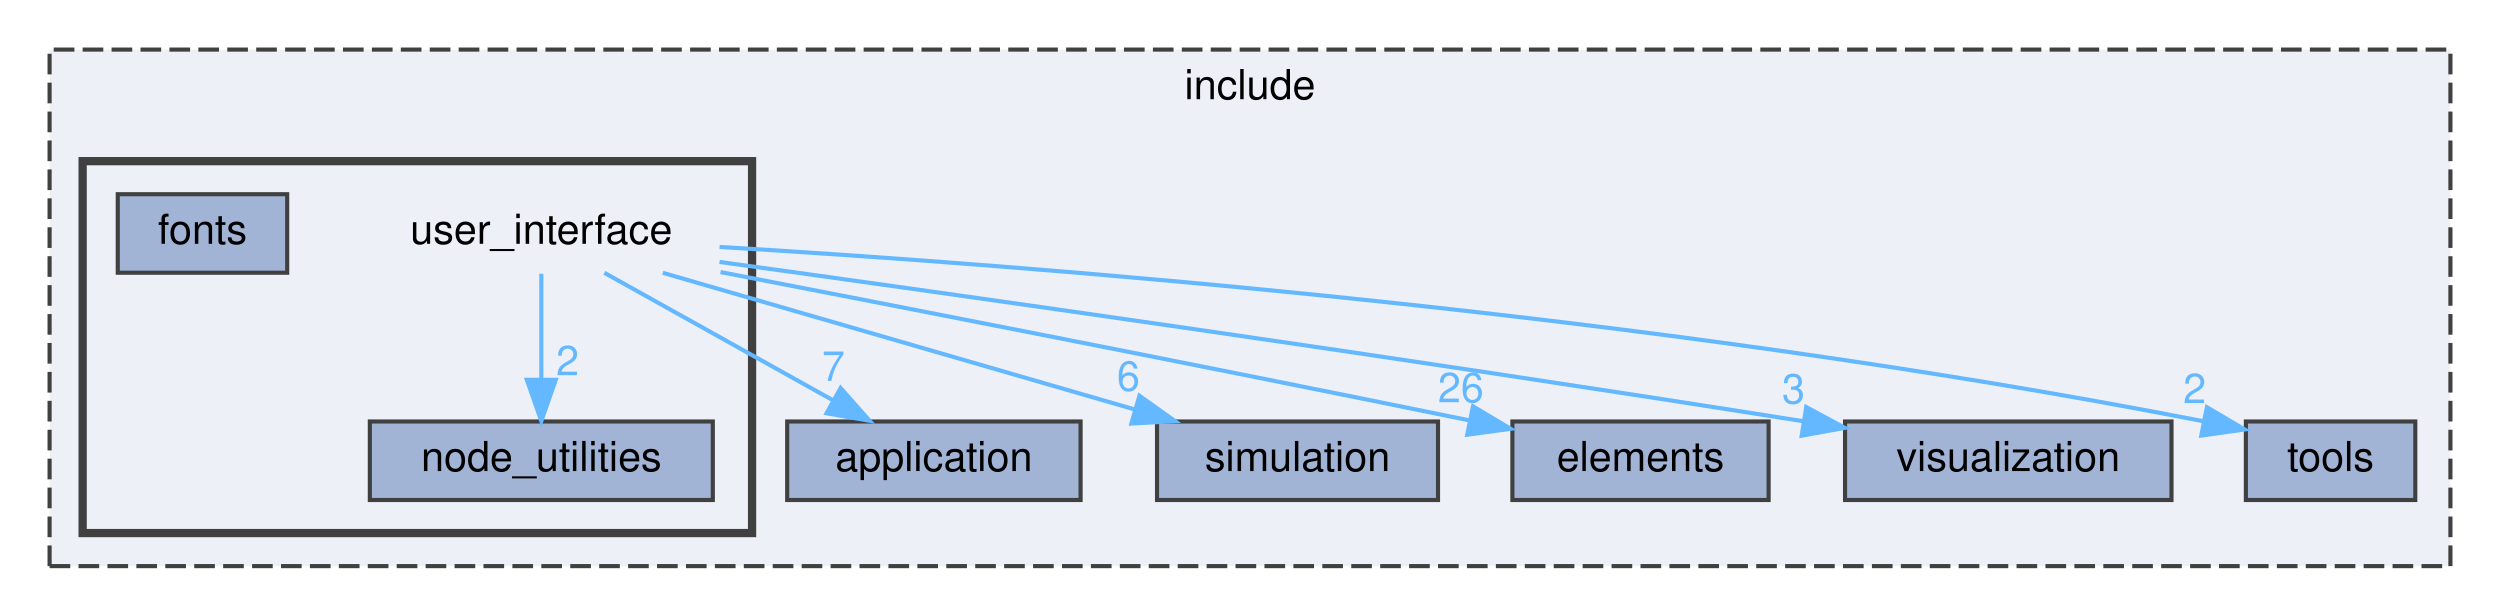
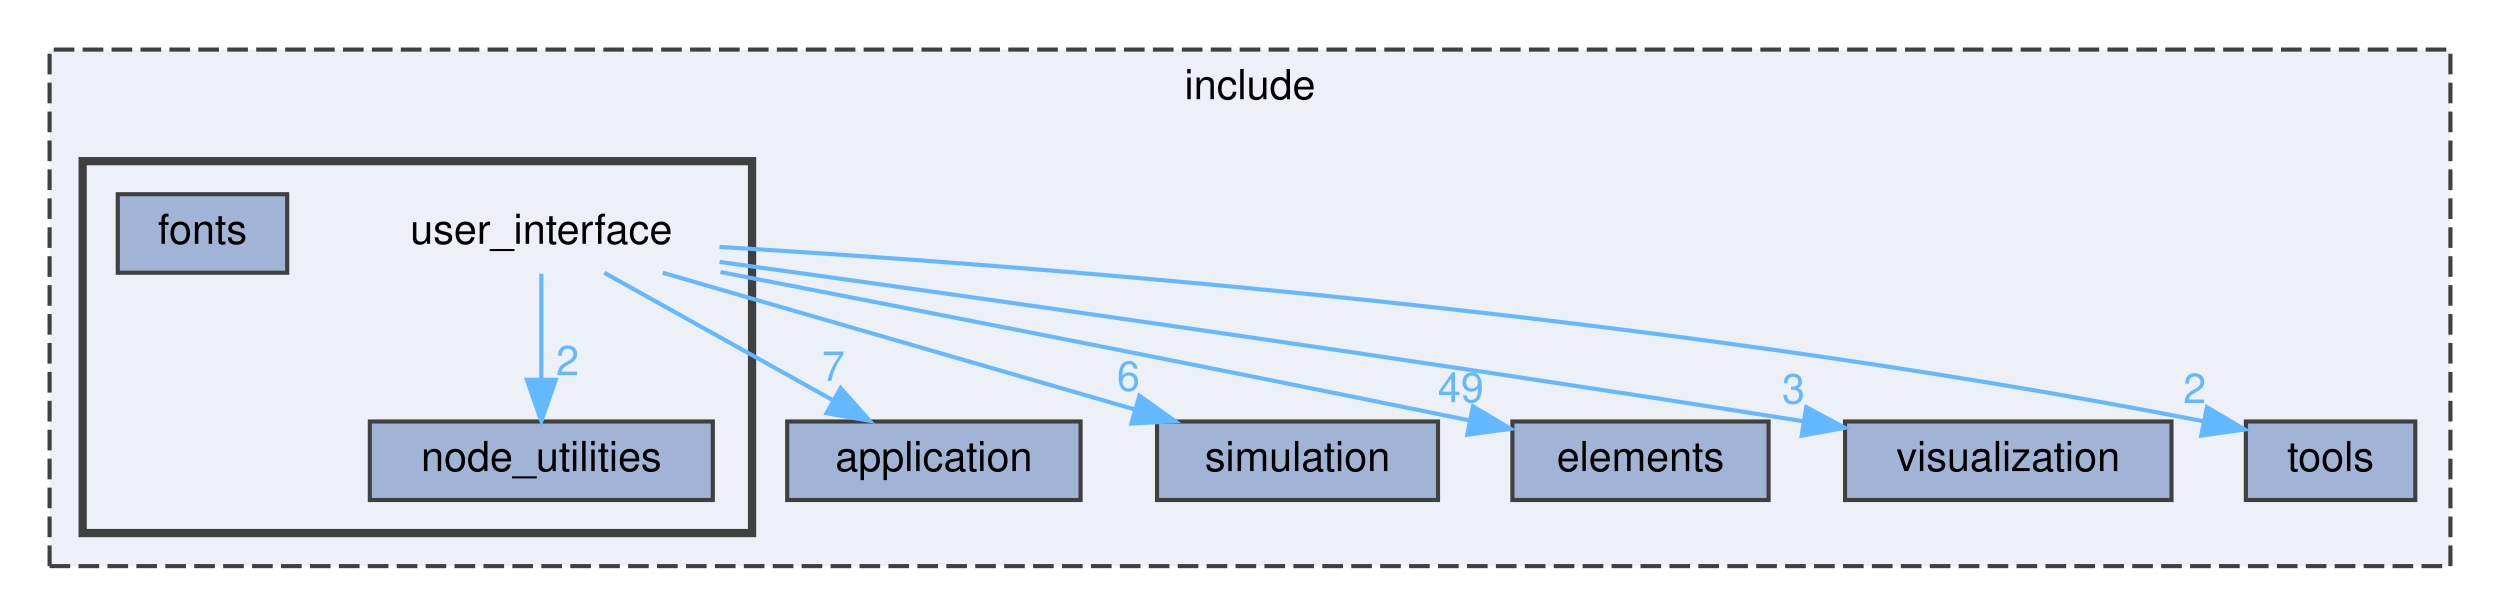
<svg xmlns="http://www.w3.org/2000/svg" xmlns:xlink="http://www.w3.org/1999/xlink" width="605pt" height="149pt" viewBox="0.00 0.00 605.00 149.00">
  <g id="graph0" class="graph" transform="scale(1 1) rotate(0) translate(4 145)">
    <g id="clust1" class="cluster">
      <g id="a_clust1">
        <a xlink:href="dir_d44c64559bbebec7f509842c48db8b23.html" target="_top" xlink:title="include">
          <polygon fill="#edf0f7" stroke="#404040" stroke-dasharray="5,2" points="8,-8 8,-133 589,-133 589,-8 8,-8" />
          <text text-anchor="middle" x="298.5" y="-121" font-family="Helvetica,sans-Serif" font-size="10.00">include</text>
        </a>
      </g>
    </g>
    <g id="clust2" class="cluster">
      <g id="a_clust2">
        <a xlink:href="dir_9b3e4941ecb329a8e4b2e76d4d49b51d.html" target="_top">
          <polygon fill="#edf0f7" stroke="#404040" stroke-width="2" points="16,-16 16,-106 178,-106 178,-16 16,-16" />
        </a>
      </g>
    </g>
    <g id="node1" class="node">
      <g id="a_node1">
        <a xlink:href="dir_0905a5bd6d6fe3014f1bc7b1fd731555.html" target="_top" xlink:title="application">
          <polygon fill="#a2b4d6" stroke="#404040" points="257.5,-43 186.5,-43 186.5,-24 257.5,-24 257.5,-43" />
          <text text-anchor="middle" x="222" y="-31" font-family="Helvetica,sans-Serif" font-size="10.00">application</text>
        </a>
      </g>
    </g>
    <g id="node2" class="node">
      <g id="a_node2">
        <a xlink:href="dir_5b4f22f4782ab9e132490b62f43f6146.html" target="_top" xlink:title="simulation">
          <polygon fill="#a2b4d6" stroke="#404040" points="344,-43 276,-43 276,-24 344,-24 344,-43" />
          <text text-anchor="middle" x="310" y="-31" font-family="Helvetica,sans-Serif" font-size="10.00">simulation</text>
        </a>
      </g>
    </g>
    <g id="node3" class="node">
      <g id="a_node3">
        <a xlink:href="dir_5cf46d5786cc9ec242e3a7a980f190c8.html" target="_top" xlink:title="elements">
          <polygon fill="#a2b4d6" stroke="#404040" points="424,-43 362,-43 362,-24 424,-24 424,-43" />
          <text text-anchor="middle" x="393" y="-31" font-family="Helvetica,sans-Serif" font-size="10.00">elements</text>
        </a>
      </g>
    </g>
    <g id="node4" class="node">
      <g id="a_node4">
        <a xlink:href="dir_8d7e0b28499b72c842cf2c1318866710.html" target="_top" xlink:title="visualization">
          <polygon fill="#a2b4d6" stroke="#404040" points="521.5,-43 442.5,-43 442.5,-24 521.5,-24 521.5,-43" />
          <text text-anchor="middle" x="482" y="-31" font-family="Helvetica,sans-Serif" font-size="10.00">visualization</text>
        </a>
      </g>
    </g>
    <g id="node5" class="node">
      <g id="a_node5">
        <a xlink:href="dir_db22b1395f615d1428e10e22469fe87b.html" target="_top" xlink:title="tools">
          <polygon fill="#a2b4d6" stroke="#404040" points="580.5,-43 539.5,-43 539.5,-24 580.5,-24 580.5,-43" />
          <text text-anchor="middle" x="560" y="-31" font-family="Helvetica,sans-Serif" font-size="10.00">tools</text>
        </a>
      </g>
    </g>
    <g id="node6" class="node">
      <text text-anchor="middle" x="127" y="-86" font-family="Helvetica,sans-Serif" font-size="10.00">user_interface</text>
    </g>
    <g id="edge1" class="edge">
      <g id="a_edge1">
        <a xlink:href="dir_000018_000000.html" target="_top">
          <path fill="none" stroke="#63b8ff" d="M142.26,-78.98C157.13,-70.69 179.98,-57.94 197.42,-48.22" />
          <polygon fill="#63b8ff" stroke="#63b8ff" points="199.43,-51.1 206.46,-43.17 196.02,-44.99 199.43,-51.1" />
        </a>
      </g>
      <g id="a_edge1-headlabel">
        <a xlink:href="dir_000018_000000.html" target="_top" xlink:title="7">
          <text text-anchor="middle" x="197.68" y="-52.83" font-family="Helvetica,sans-Serif" font-size="10.00" fill="#63b8ff">7</text>
        </a>
      </g>
    </g>
    <g id="edge2" class="edge">
      <g id="a_edge2">
        <a xlink:href="dir_000018_000013.html" target="_top">
          <path fill="none" stroke="#63b8ff" d="M156.4,-78.98C187.39,-70.01 236.38,-55.82 270.67,-45.89" />
          <polygon fill="#63b8ff" stroke="#63b8ff" points="271.74,-49.23 280.37,-43.08 269.79,-42.5 271.74,-49.23" />
        </a>
      </g>
      <g id="a_edge2-headlabel">
        <a xlink:href="dir_000018_000013.html" target="_top" xlink:title="6">
          <text text-anchor="middle" x="269.07" y="-50.45" font-family="Helvetica,sans-Serif" font-size="10.00" fill="#63b8ff">6</text>
        </a>
      </g>
    </g>
    <g id="edge3" class="edge">
      <g id="a_edge3">
        <a xlink:href="dir_000018_000004.html" target="_top">
          <path fill="none" stroke="#63b8ff" d="M170.36,-79.16C213.76,-70.77 282.69,-57.33 351.43,-43.3" />
          <polygon fill="#63b8ff" stroke="#63b8ff" points="352.47,-46.66 361.57,-41.23 351.07,-39.8 352.47,-46.66" />
        </a>
      </g>
      <g id="a_edge3-headlabel">
-         <a xlink:href="dir_000018_000004.html" target="_top" xlink:title="26">
-           <text text-anchor="middle" x="349.52" y="-47.66" font-family="Helvetica,sans-Serif" font-size="10.00" fill="#63b8ff">26</text>
+         <a xlink:href="dir_000018_000004.html" target="_top" xlink:title="49">
+           <text text-anchor="middle" x="349.52" y="-47.66" font-family="Helvetica,sans-Serif" font-size="10.00" fill="#63b8ff">49</text>
        </a>
      </g>
    </g>
    <g id="edge4" class="edge">
      <g id="a_edge4">
        <a xlink:href="dir_000018_000020.html" target="_top">
          <path fill="none" stroke="#63b8ff" d="M170.13,-81.61C227.52,-73.68 332.39,-58.91 432.46,-43.05" />
          <polygon fill="#63b8ff" stroke="#63b8ff" points="433.11,-46.49 442.44,-41.46 432.01,-39.57 433.11,-46.49" />
        </a>
      </g>
      <g id="a_edge4-headlabel">
        <a xlink:href="dir_000018_000020.html" target="_top" xlink:title="3">
          <text text-anchor="middle" x="430.01" y="-47.36" font-family="Helvetica,sans-Serif" font-size="10.00" fill="#63b8ff">3</text>
        </a>
      </g>
    </g>
    <g id="edge6" class="edge">
      <g id="a_edge6">
        <a xlink:href="dir_000018_000016.html" target="_top">
          <path fill="none" stroke="#63b8ff" d="M170.13,-85.24C242.62,-80.9 393.49,-69.56 529.05,-43.09" />
          <polygon fill="#63b8ff" stroke="#63b8ff" points="530.07,-46.45 539.2,-41.07 528.71,-39.59 530.07,-46.45" />
        </a>
      </g>
      <g id="a_edge6-headlabel">
        <a xlink:href="dir_000018_000016.html" target="_top" xlink:title="2">
          <text text-anchor="middle" x="527.1" y="-47.44" font-family="Helvetica,sans-Serif" font-size="10.00" fill="#63b8ff">2</text>
        </a>
      </g>
    </g>
    <g id="node8" class="node">
      <g id="a_node8">
        <a xlink:href="dir_b9bdd80d4d08a4ec06fdd83c8cdd07b3.html" target="_top" xlink:title="node_utilities">
          <polygon fill="#a2b4d6" stroke="#404040" points="168.5,-43 85.5,-43 85.5,-24 168.5,-24 168.5,-43" />
          <text text-anchor="middle" x="127" y="-31" font-family="Helvetica,sans-Serif" font-size="10.00">node_utilities</text>
        </a>
      </g>
    </g>
    <g id="edge5" class="edge">
      <g id="a_edge5">
        <a xlink:href="dir_000018_000011.html" target="_top">
          <path fill="none" stroke="#63b8ff" d="M127,-78.75C127,-71.8 127,-61.85 127,-53.13" />
          <polygon fill="#63b8ff" stroke="#63b8ff" points="130.5,-53.09 127,-43.09 123.5,-53.09 130.5,-53.09" />
        </a>
      </g>
      <g id="a_edge5-headlabel">
        <a xlink:href="dir_000018_000011.html" target="_top" xlink:title="2">
          <text text-anchor="middle" x="133.34" y="-54.18" font-family="Helvetica,sans-Serif" font-size="10.00" fill="#63b8ff">2</text>
        </a>
      </g>
    </g>
    <g id="node7" class="node">
      <g id="a_node7">
        <a xlink:href="dir_79437abd0799f2a5cbbbb555331cce17.html" target="_top" xlink:title="fonts">
          <polygon fill="#a2b4d6" stroke="#404040" points="65.5,-98 24.5,-98 24.5,-79 65.5,-79 65.5,-98" />
          <text text-anchor="middle" x="45" y="-86" font-family="Helvetica,sans-Serif" font-size="10.00">fonts</text>
        </a>
      </g>
    </g>
  </g>
</svg>
